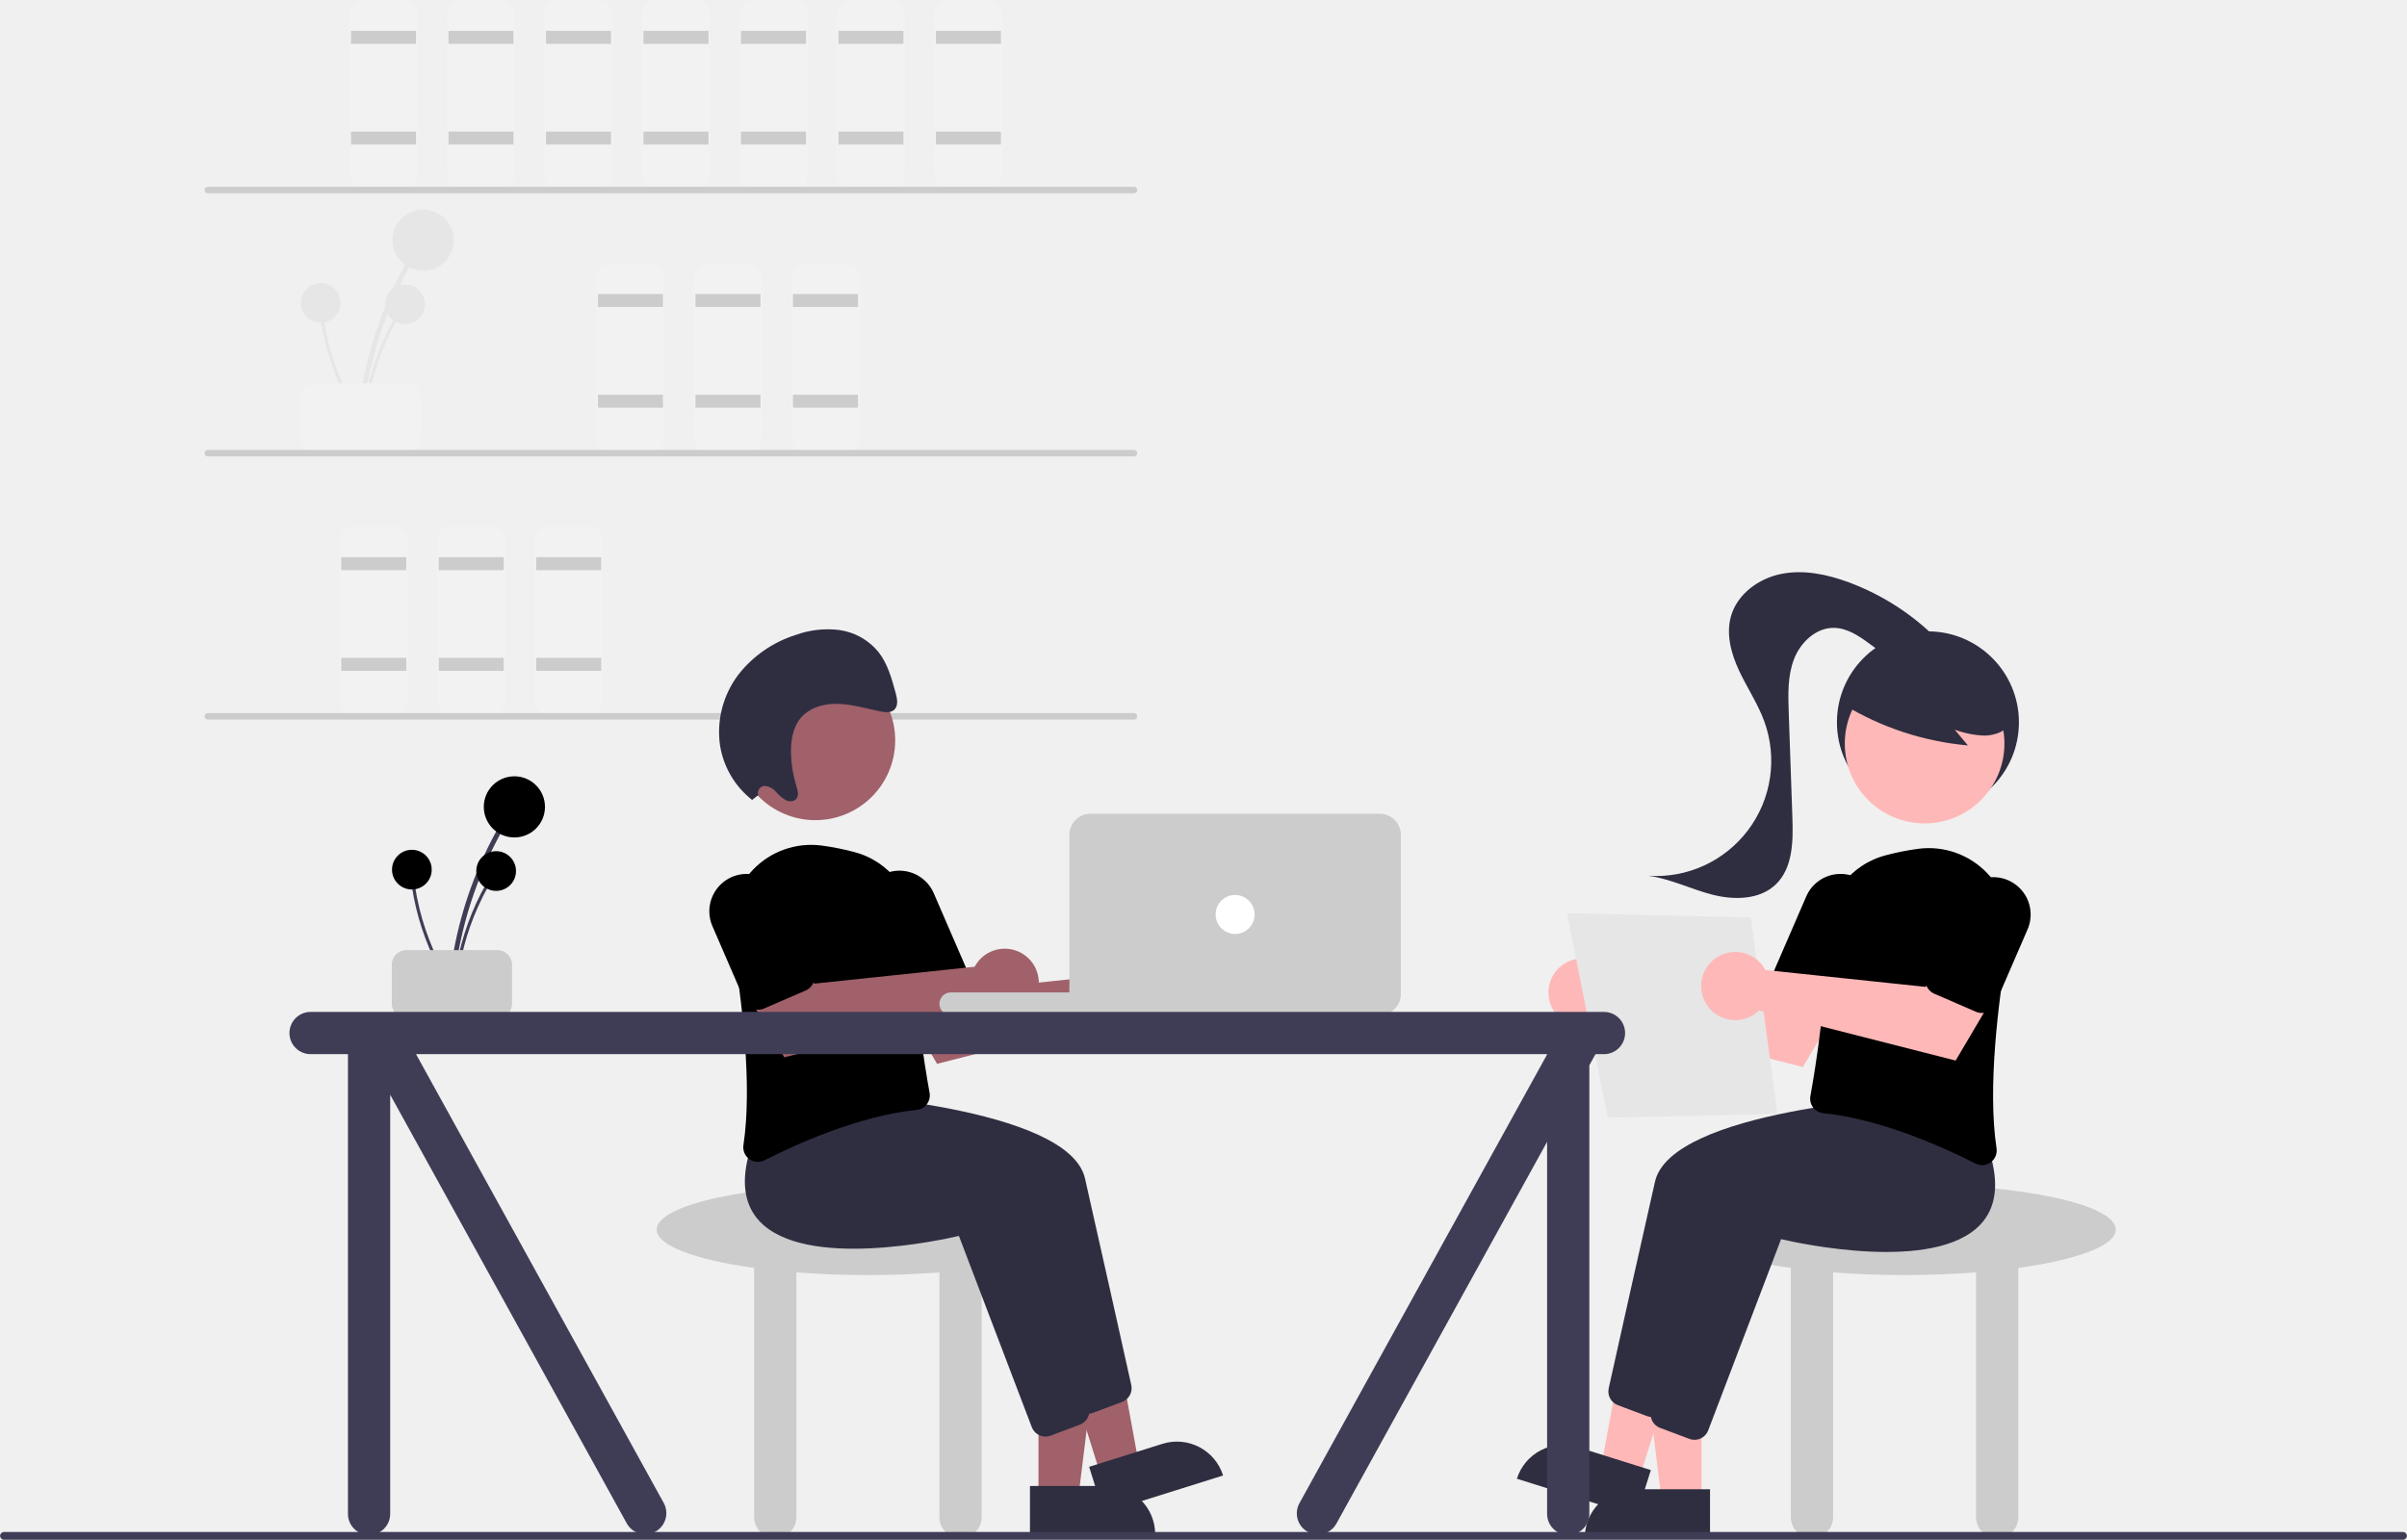
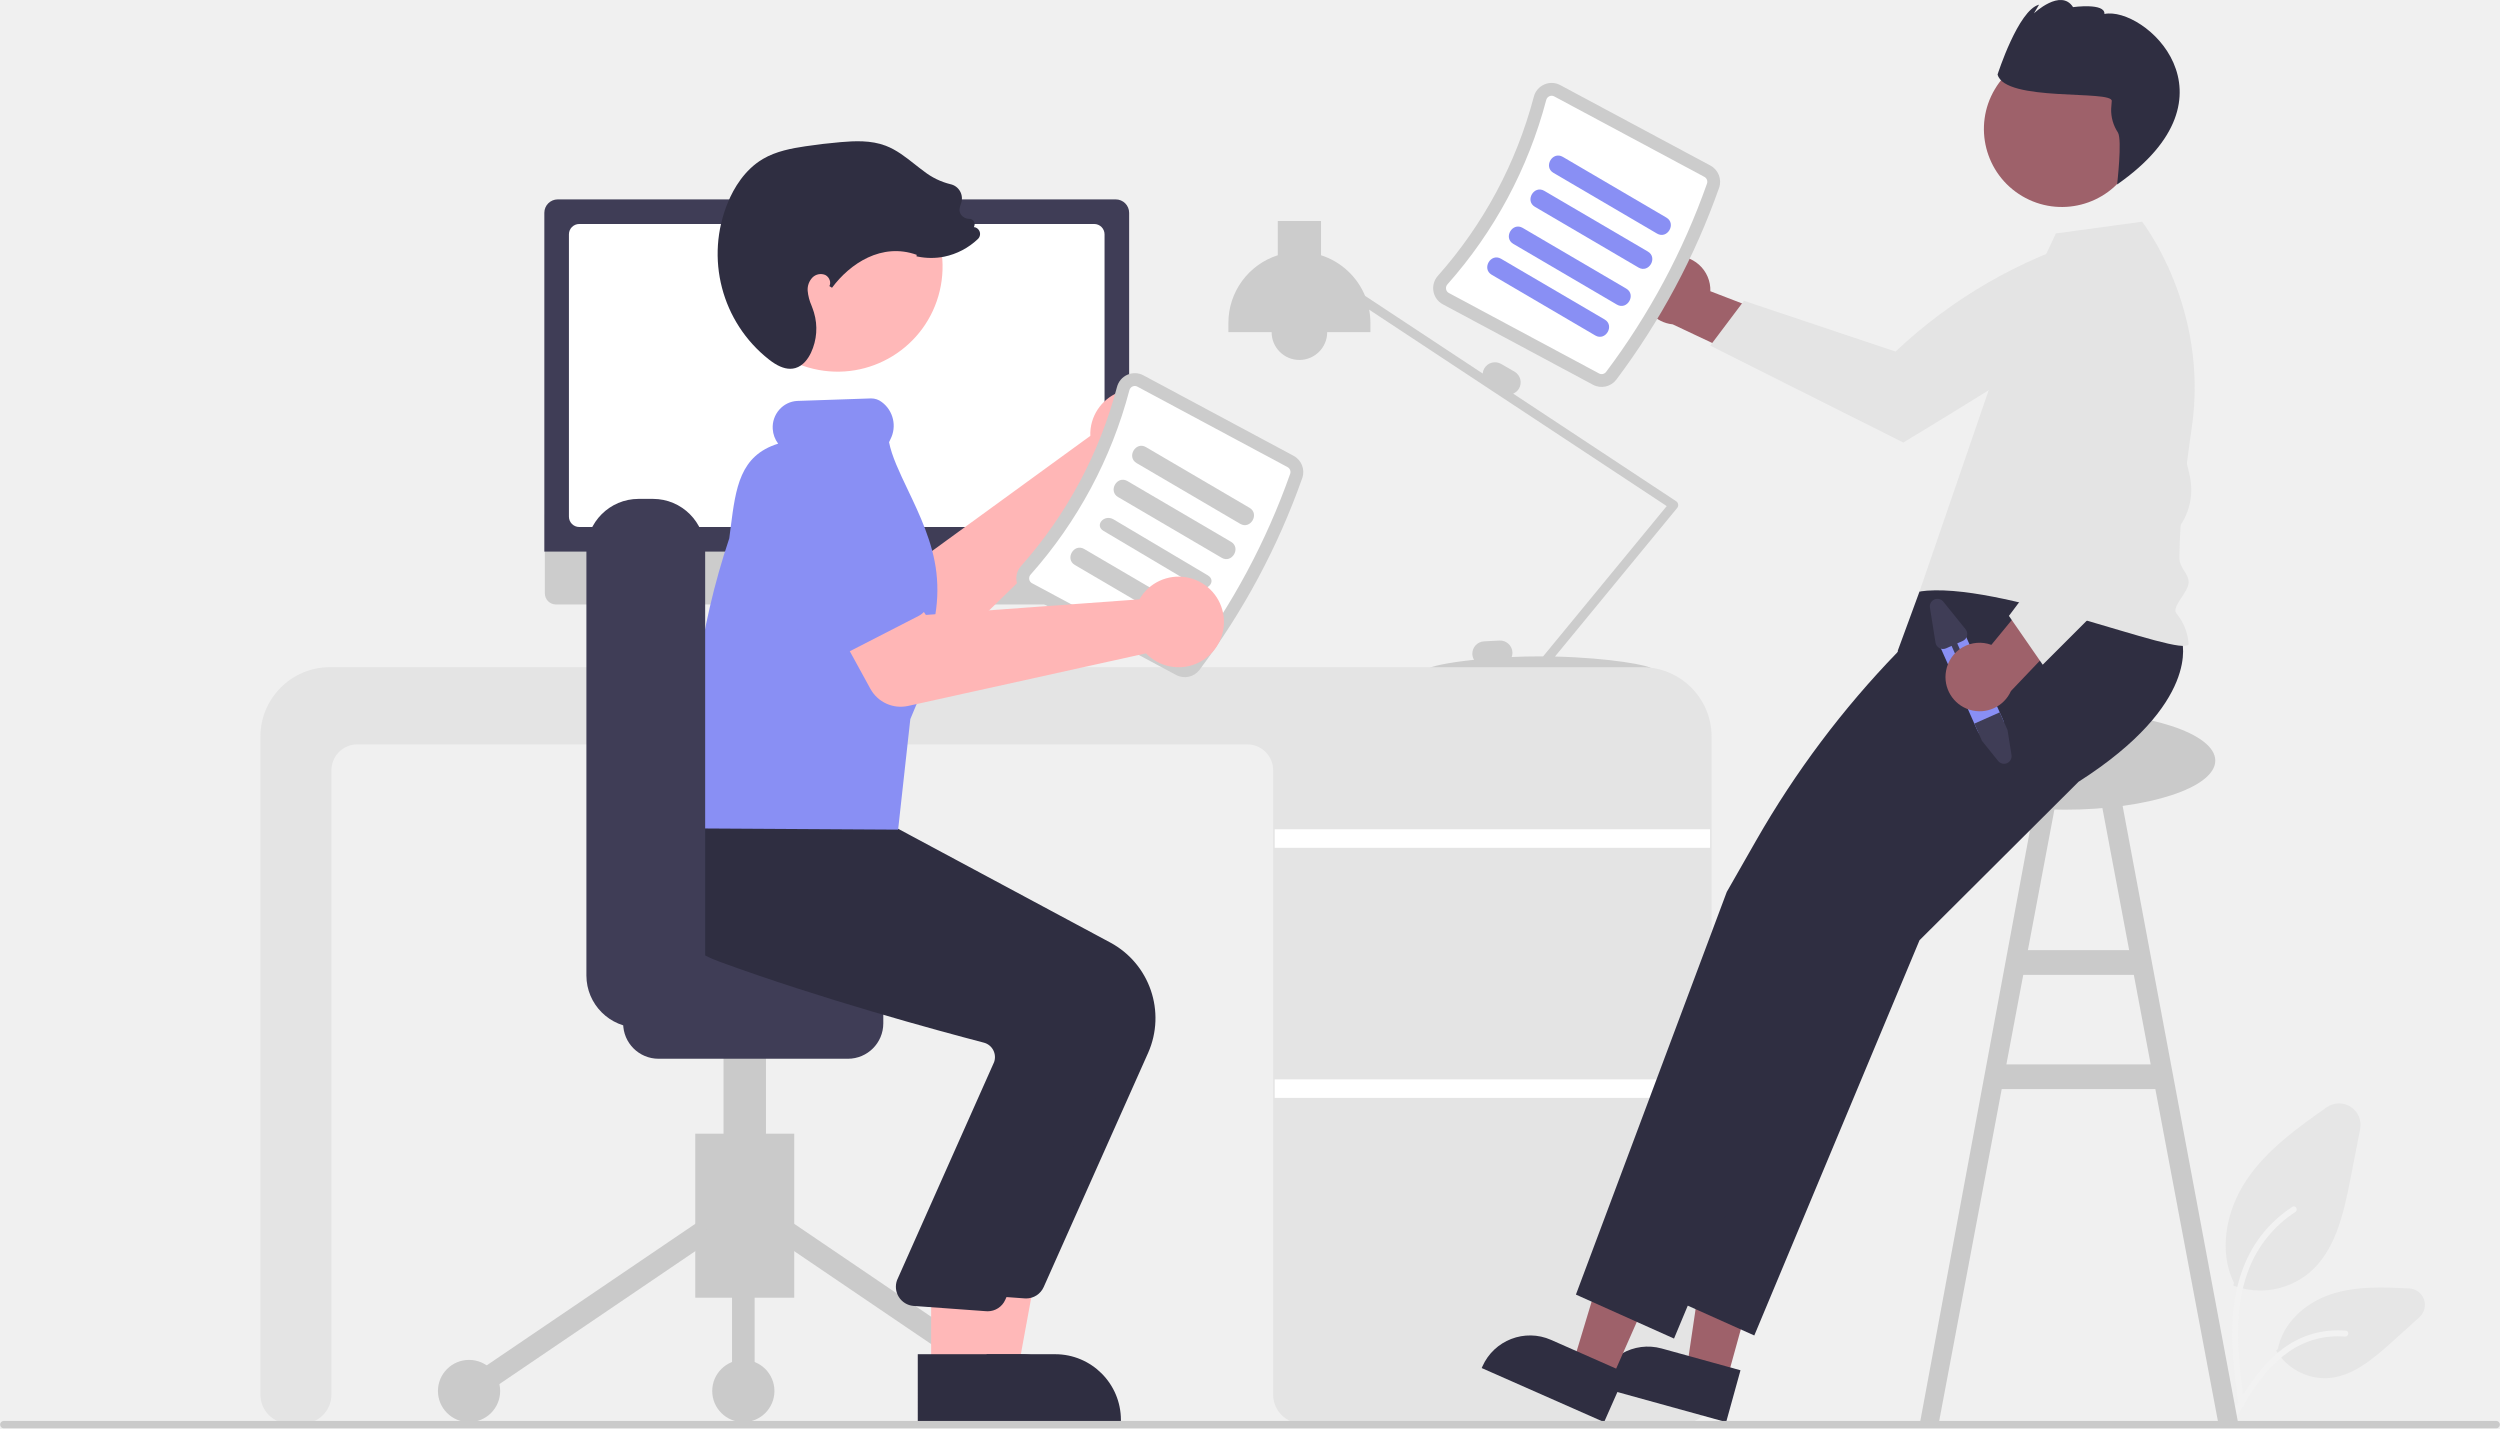
- <svg xmlns="http://www.w3.org/2000/svg" width="740.675" height="473.949" viewBox="0 0 740.675 473.949" role="img" artist="Katerina Limpitsouni" source="https://undraw.co/">
-   <path d="M341.173,342.449a122.042,122.042,0,0,1,10.101-38.517q2.28-5.092,5.018-9.961a.744.744,0,0,0-1.284-.75,123.728,123.728,0,0,0-13.768,37.982q-1.034,5.584-1.554,11.246c-.088.952,1.399.946,1.486,0Z" transform="translate(-229.6623 -213.0257)" fill="#e6e6e6" />
-   <circle cx="130.23" cy="73.914" r="9.414" fill="#e6e6e6" />
-   <path d="M342.136,342.699a79.174,79.174,0,0,1,6.553-24.988q1.479-3.304,3.255-6.462a.483.483,0,0,0-.833-.487,80.268,80.268,0,0,0-8.932,24.641q-.671,3.622-1.008,7.296c-.057.618.908.614.964,0Z" transform="translate(-229.6623 -213.0257)" fill="#e6e6e6" />
-   <circle cx="124.618" cy="93.662" r="6.108" fill="#e6e6e6" />
-   <path d="M340.919,342.122a79.174,79.174,0,0,1-10.202-23.733q-.866-3.515-1.408-7.097a.483.483,0,0,0-.956.128,80.269,80.269,0,0,0,8.113,24.922q1.699,3.269,3.693,6.373c.335.522,1.093-.074.76-.593Z" transform="translate(-229.6623 -213.0257)" fill="#e6e6e6" />
-   <circle cx="98.683" cy="93.233" r="6.108" fill="#e6e6e6" />
-   <path d="M322.169,347.526v-12a4.505,4.505,0,0,1,4.5-4.5h28a4.505,4.505,0,0,1,4.5,4.5v12a4.505,4.505,0,0,1-4.5,4.5h-28A4.505,4.505,0,0,1,322.169,347.526Z" transform="translate(-229.6623 -213.0257)" fill="#f2f2f2" style="isolation:isolate" />
-   <path d="M353.669,271.026h-12a4.505,4.505,0,0,1-4.5-4.5v-49a4.505,4.505,0,0,1,4.5-4.5h12a4.505,4.505,0,0,1,4.5,4.5v49A4.505,4.505,0,0,1,353.669,271.026Z" transform="translate(-229.6623 -213.0257)" fill="#f2f2f2" style="isolation:isolate" />
-   <rect x="108.007" y="9.5" width="20" height="4" fill="#ccc" />
-   <rect x="108.007" y="40.5" width="20" height="4" fill="#ccc" />
-   <path d="M383.669,271.026h-12a4.505,4.505,0,0,1-4.5-4.5v-49a4.505,4.505,0,0,1,4.5-4.5h12a4.505,4.505,0,0,1,4.5,4.5v49A4.505,4.505,0,0,1,383.669,271.026Z" transform="translate(-229.6623 -213.0257)" fill="#f2f2f2" style="isolation:isolate" />
-   <rect x="138.007" y="9.5" width="20" height="4" fill="#ccc" />
-   <rect x="138.007" y="40.5" width="20" height="4" fill="#ccc" />
-   <path d="M413.669,271.026h-12a4.505,4.505,0,0,1-4.5-4.5v-49a4.505,4.505,0,0,1,4.5-4.5h12a4.505,4.505,0,0,1,4.5,4.5v49A4.505,4.505,0,0,1,413.669,271.026Z" transform="translate(-229.6623 -213.0257)" fill="#f2f2f2" style="isolation:isolate" />
-   <rect x="168.007" y="9.5" width="20" height="4" fill="#ccc" />
-   <rect x="168.007" y="40.5" width="20" height="4" fill="#ccc" />
-   <path d="M429.669,352.026h-12a4.505,4.505,0,0,1-4.5-4.5v-49a4.505,4.505,0,0,1,4.5-4.5h12a4.505,4.505,0,0,1,4.5,4.5v49A4.505,4.505,0,0,1,429.669,352.026Z" transform="translate(-229.6623 -213.0257)" fill="#f2f2f2" style="isolation:isolate" />
-   <rect x="184.007" y="90.5" width="20" height="4" fill="#ccc" />
-   <rect x="184.007" y="121.5" width="20" height="4" fill="#ccc" />
-   <path d="M459.669,352.026h-12a4.505,4.505,0,0,1-4.5-4.5v-49a4.505,4.505,0,0,1,4.5-4.5h12a4.505,4.505,0,0,1,4.5,4.5v49A4.505,4.505,0,0,1,459.669,352.026Z" transform="translate(-229.6623 -213.0257)" fill="#f2f2f2" style="isolation:isolate" />
-   <rect x="214.007" y="90.5" width="20" height="4" fill="#ccc" />
-   <rect x="214.007" y="121.5" width="20" height="4" fill="#ccc" />
-   <path d="M489.669,352.026h-12a4.505,4.505,0,0,1-4.5-4.5v-49a4.505,4.505,0,0,1,4.5-4.5h12a4.505,4.505,0,0,1,4.5,4.5v49A4.505,4.505,0,0,1,489.669,352.026Z" transform="translate(-229.6623 -213.0257)" fill="#f2f2f2" style="isolation:isolate" />
-   <rect x="244.007" y="90.5" width="20" height="4" fill="#ccc" />
-   <rect x="244.007" y="121.5" width="20" height="4" fill="#ccc" />
-   <path d="M350.669,433.026h-12a4.505,4.505,0,0,1-4.5-4.5v-49a4.505,4.505,0,0,1,4.5-4.5h12a4.505,4.505,0,0,1,4.5,4.5v49A4.505,4.505,0,0,1,350.669,433.026Z" transform="translate(-229.6623 -213.0257)" fill="#f2f2f2" style="isolation:isolate" />
-   <rect x="105.007" y="171.5" width="20" height="4" fill="#ccc" />
-   <rect x="105.007" y="202.5" width="20" height="4" fill="#ccc" />
-   <path d="M380.669,433.026h-12a4.505,4.505,0,0,1-4.5-4.5v-49a4.505,4.505,0,0,1,4.5-4.5h12a4.505,4.505,0,0,1,4.5,4.5v49A4.505,4.505,0,0,1,380.669,433.026Z" transform="translate(-229.6623 -213.0257)" fill="#f2f2f2" style="isolation:isolate" />
-   <rect x="135.007" y="171.5" width="20" height="4" fill="#ccc" />
-   <rect x="135.007" y="202.5" width="20" height="4" fill="#ccc" />
-   <path d="M410.669,433.026h-12a4.505,4.505,0,0,1-4.5-4.5v-49a4.505,4.505,0,0,1,4.5-4.5h12a4.505,4.505,0,0,1,4.5,4.5v49A4.505,4.505,0,0,1,410.669,433.026Z" transform="translate(-229.6623 -213.0257)" fill="#f2f2f2" style="isolation:isolate" />
-   <rect x="165.007" y="171.5" width="20" height="4" fill="#ccc" />
-   <rect x="165.007" y="202.5" width="20" height="4" fill="#ccc" />
-   <path d="M443.669,271.026h-12a4.505,4.505,0,0,1-4.5-4.5v-49a4.505,4.505,0,0,1,4.5-4.5h12a4.505,4.505,0,0,1,4.5,4.5v49A4.505,4.505,0,0,1,443.669,271.026Z" transform="translate(-229.6623 -213.0257)" fill="#f2f2f2" style="isolation:isolate" />
-   <rect x="198.007" y="9.5" width="20" height="4" fill="#ccc" />
-   <rect x="198.007" y="40.5" width="20" height="4" fill="#ccc" />
-   <path d="M473.669,271.026h-12a4.505,4.505,0,0,1-4.5-4.5v-49a4.505,4.505,0,0,1,4.5-4.5h12a4.505,4.505,0,0,1,4.5,4.5v49A4.505,4.505,0,0,1,473.669,271.026Z" transform="translate(-229.6623 -213.0257)" fill="#f2f2f2" style="isolation:isolate" />
-   <rect x="228.007" y="9.5" width="20" height="4" fill="#ccc" />
-   <rect x="228.007" y="40.5" width="20" height="4" fill="#ccc" />
-   <path d="M503.669,271.026h-12a4.505,4.505,0,0,1-4.5-4.5v-49a4.505,4.505,0,0,1,4.5-4.5h12a4.505,4.505,0,0,1,4.5,4.5v49A4.505,4.505,0,0,1,503.669,271.026Z" transform="translate(-229.6623 -213.0257)" fill="#f2f2f2" style="isolation:isolate" />
-   <rect x="258.007" y="9.5" width="20" height="4" fill="#ccc" />
-   <rect x="258.007" y="40.5" width="20" height="4" fill="#ccc" />
-   <path d="M533.669,271.026h-12a4.505,4.505,0,0,1-4.5-4.5v-49a4.505,4.505,0,0,1,4.5-4.5h12a4.505,4.505,0,0,1,4.5,4.5v49A4.505,4.505,0,0,1,533.669,271.026Z" transform="translate(-229.6623 -213.0257)" fill="#f2f2f2" style="isolation:isolate" />
-   <rect x="288.007" y="9.5" width="20" height="4" fill="#ccc" />
-   <rect x="288.007" y="40.5" width="20" height="4" fill="#ccc" />
-   <path d="M578.61,272.526h-285a1,1,0,0,1,0-2h285a1,1,0,0,1,0,2Z" transform="translate(-229.6623 -213.0257)" fill="#ccc" />
-   <path d="M578.61,353.526h-285a1,1,0,0,1,0-2h285a1,1,0,0,1,0,2Z" transform="translate(-229.6623 -213.0257)" fill="#ccc" />
-   <path d="M578.61,434.526h-285a1,1,0,0,1,0-2h285a1,1,0,0,1,0,2Z" transform="translate(-229.6623 -213.0257)" fill="#ccc" />
-   <path d="M561.732,591.508c0-7.732-29.102-14-65-14s-65,6.268-65,14c0,4.955,11.964,9.306,30,11.794V680.008a6.5,6.5,0,0,0,13,0V604.684c6.872.532,14.277.824,22,.824s15.128-.292,22-.824v75.324a6.5,6.5,0,0,0,13,0V603.302C549.768,600.814,561.732,596.463,561.732,591.508Z" transform="translate(-229.6623 -213.0257)" fill="#ccc" />
-   <polygon points="319.563 460.906 331.823 460.906 337.655 413.618 319.561 413.618 319.563 460.906" fill="#a0616a" />
-   <path d="M546.598,670.428h38.531a0,0,0,0,1,0,0v14.887a0,0,0,0,1,0,0H561.485a14.887,14.887,0,0,1-14.887-14.887v0A0,0,0,0,1,546.598,670.428Z" transform="translate(902.0962 1142.692) rotate(179.9974)" fill="#2f2e41" />
-   <polygon points="338.701 454.064 350.398 450.393 341.806 403.528 324.542 408.945 338.701 454.064" fill="#a0616a" />
-   <path d="M566.152,658.424h38.531a0,0,0,0,1,0,0v14.887a0,0,0,0,1,0,0H581.039a14.887,14.887,0,0,1-14.887-14.887v0A0,0,0,0,1,566.152,658.424Z" transform="translate(1113.688 912.876) rotate(162.5774)" fill="#2f2e41" />
-   <path d="M560.161,645.324l-22.427-58.871c-5.031,1.182-47.227,10.519-61.359-4.528-4.843-5.157-5.788-12.629-2.808-22.208l8.248-10.364.256.014c3.118.164,76.435,4.273,81.461,26.389,4.238,18.645,11.977,53.405,14.247,63.615a4.516,4.516,0,0,1-2.814,5.184l-9.019,3.382a4.462,4.462,0,0,1-1.572.286A4.513,4.513,0,0,1,560.161,645.324Z" transform="translate(-229.6623 -213.0257)" fill="#2f2e41" />
-   <path d="M547.161,652.324l-22.427-58.871c-5.032,1.182-47.227,10.518-61.359-4.528-4.843-5.157-5.788-12.629-2.808-22.208l8.248-10.364.256.014c3.118.164,76.435,4.273,81.461,26.389,4.238,18.645,11.977,53.405,14.247,63.615a4.516,4.516,0,0,1-2.814,5.184l-9.019,3.382a4.462,4.462,0,0,1-1.572.286A4.513,4.513,0,0,1,547.161,652.324Z" transform="translate(-229.6623 -213.0257)" fill="#2f2e41" />
-   <path d="M577.469,511.202a10.527,10.527,0,0,0-.885,1.402l-49.32,5.196-7.1-9.734-16.091,8.794,13.944,23.621,60.487-15.423a10.496,10.496,0,1,0-1.036-13.857Z" transform="translate(-229.6623 -213.0257)" fill="#a0616a" />
-   <path d="M460.25,569.825a4.507,4.507,0,0,1-1.819-4.349c2.782-18.343-.419-44.619-3.595-63.433a24.795,24.795,0,0,1,27.559-28.762,79.865,79.865,0,0,1,9.913,1.954h0a24.596,24.596,0,0,1,18.582,24.468c-.475,18.154,3.211,40.806,4.818,49.701a4.519,4.519,0,0,1-.834,3.511,4.392,4.392,0,0,1-3.095,1.75c-17.808,1.817-37.012,10.502-46.875,15.517a4.501,4.501,0,0,1-2.05.501A4.429,4.429,0,0,1,460.25,569.825Z" transform="translate(-229.6623 -213.0257)" fill="#000" />
-   <path d="M508.321,522.514a4.471,4.471,0,0,1-2.474-2.397l-9.931-22.942a11.5,11.5,0,1,1,21.107-9.136l9.932,22.942a4.506,4.506,0,0,1-2.342,5.917l-12.848,5.562a4.469,4.469,0,0,1-3.444.055Z" transform="translate(-229.6623 -213.0257)" fill="#000" />
-   <path d="M530.469,509.202a10.527,10.527,0,0,0-.885,1.402l-49.32,5.196-7.1-9.734-16.091,8.794,13.944,23.621,60.487-15.423a10.496,10.496,0,1,0-1.036-13.857Z" transform="translate(-229.6623 -213.0257)" fill="#a0616a" />
-   <path d="M461.321,523.514a4.471,4.471,0,0,1-2.474-2.397l-9.931-22.942a11.5,11.5,0,1,1,21.107-9.136l9.932,22.942a4.506,4.506,0,0,1-2.342,5.917l-12.848,5.562a4.469,4.469,0,0,1-3.444.055Z" transform="translate(-229.6623 -213.0257)" fill="#000" />
-   <circle cx="250.906" cy="227.891" r="24.561" fill="#a0616a" />
-   <path d="M463.008,457.773a2.135,2.135,0,0,1,1.856-2.819,4.93,4.93,0,0,1,3.476,1.715,13.834,13.834,0,0,0,3.071,2.637c1.188.599,2.8.514,3.477-.628.636-1.072.2-2.508-.185-3.753a36.907,36.907,0,0,1-1.63-9.77c-.111-3.7.411-7.562,2.46-10.448,2.644-3.725,7.371-5.139,11.845-5.036s8.875,1.484,13.307,2.357c1.53.301,3.328.455,4.352-.73,1.088-1.261.688-3.301.226-5.004-1.201-4.417-2.475-8.985-5.265-12.552a18.898,18.898,0,0,0-12.061-6.79,28.938,28.938,0,0,0-13.462,1.528,36.096,36.096,0,0,0-17.683,12.319,29.236,29.236,0,0,0-5.578,21.6,26.667,26.667,0,0,0,9.886,16.855Z" transform="translate(-229.6623 -213.0257)" fill="#2f2e41" />
-   <path d="M369.228,516.902a122.042,122.042,0,0,1,10.101-38.517q2.28-5.092,5.018-9.961a.744.744,0,0,0-1.284-.75,123.728,123.728,0,0,0-13.768,37.982q-1.034,5.584-1.554,11.246c-.088.952,1.399.946,1.486,0Z" transform="translate(-229.6623 -213.0257)" fill="#3f3d56" />
-   <circle cx="158.285" cy="248.368" r="9.414" fill="#000" />
-   <path d="M370.191,517.152a79.174,79.174,0,0,1,6.553-24.988q1.479-3.304,3.255-6.462a.483.483,0,0,0-.833-.487,80.268,80.268,0,0,0-8.932,24.641q-.671,3.622-1.008,7.296c-.057.618.908.614.964,0Z" transform="translate(-229.6623 -213.0257)" fill="#3f3d56" />
-   <circle cx="152.673" cy="268.115" r="6.108" fill="#000" />
-   <path d="M368.974,516.576a79.174,79.174,0,0,1-10.202-23.733q-.866-3.515-1.408-7.097a.483.483,0,0,0-.956.128,80.269,80.269,0,0,0,8.113,24.922q1.699,3.269,3.693,6.373c.335.522,1.093-.074.76-.593Z" transform="translate(-229.6623 -213.0257)" fill="#3f3d56" />
-   <circle cx="126.738" cy="267.687" r="6.108" fill="#000" />
-   <path d="M350.224,521.979v-12a4.505,4.505,0,0,1,4.5-4.5h28a4.505,4.505,0,0,1,4.5,4.5v12a4.505,4.505,0,0,1-4.5,4.5h-28A4.505,4.505,0,0,1,350.224,521.979Z" transform="translate(-229.6623 -213.0257)" fill="#ccc" />
-   <rect x="289.07" y="305.482" width="86" height="7" rx="3.5" fill="#ccc" />
-   <path d="M654.232,525.508h-89a6.507,6.507,0,0,1-6.5-6.5v-49a6.507,6.507,0,0,1,6.5-6.5h89a6.507,6.507,0,0,1,6.5,6.5v49A6.507,6.507,0,0,1,654.232,525.508Z" transform="translate(-229.6623 -213.0257)" fill="#ccc" />
-   <circle cx="380.07" cy="281.482" r="6" fill="#fff" />
-   <path d="M880.732,591.508c0-7.732-29.102-14-65-14s-65,6.268-65,14c0,4.955,11.964,9.306,30,11.794V680.008a6.5,6.5,0,0,0,13,0V604.684c6.872.532,14.277.824,22,.824s15.128-.292,22-.824v75.324a6.5,6.5,0,0,0,13,0V603.302C868.768,600.814,880.732,596.463,880.732,591.508Z" transform="translate(-229.6623 -213.0257)" fill="#ccc" />
-   <circle cx="593.257" cy="222.34" r="28" fill="#2f2e41" />
-   <polygon points="523.577 461.906 511.317 461.906 505.485 414.618 523.579 414.618 523.577 461.906" fill="#ffb8b8" />
-   <path d="M502.56,458.403h23.644a0,0,0,0,1,0,0v14.887a0,0,0,0,1,0,0H487.673a0,0,0,0,1,0,0v0A14.887,14.887,0,0,1,502.56,458.403Z" fill="#2f2e41" />
-   <polygon points="504.439 455.064 492.742 451.393 501.334 404.528 518.598 409.945 504.439 455.064" fill="#ffb8b8" />
-   <path d="M712.668,659.424h23.644a0,0,0,0,1,0,0v14.887a0,0,0,0,1,0,0H697.781a0,0,0,0,1,0,0v0A14.887,14.887,0,0,1,712.668,659.424Z" transform="translate(2.90601 -397.1277) rotate(17.42262)" fill="#2f2e41" />
-   <path d="M738.09,649.222a4.462,4.462,0,0,1-1.572-.286l-9.019-3.382a4.516,4.516,0,0,1-2.814-5.184c2.271-10.21,10.01-44.971,14.247-63.615,5.026-22.115,78.343-26.225,81.461-26.389l.256-.014L828.897,560.717c2.98,9.579,2.036,17.051-2.808,22.208-14.132,15.047-56.327,5.71-61.359,4.528l-22.427,58.871A4.513,4.513,0,0,1,738.09,649.222Z" transform="translate(-229.6623 -213.0257)" fill="#2f2e41" />
-   <path d="M751.09,656.222a4.462,4.462,0,0,1-1.572-.286l-9.019-3.382a4.516,4.516,0,0,1-2.814-5.184c2.271-10.21,10.01-44.971,14.247-63.615,5.026-22.115,78.343-26.225,81.461-26.389l.256-.014L841.897,567.717c2.98,9.579,2.036,17.051-2.808,22.208-14.132,15.046-56.327,5.71-61.359,4.528l-22.427,58.871A4.513,4.513,0,0,1,751.09,656.222Z" transform="translate(-229.6623 -213.0257)" fill="#2f2e41" />
-   <path d="M724.995,512.202a10.526,10.526,0,0,1,.885,1.402l49.32,5.196,7.1-9.734,16.091,8.794-13.944,23.621L723.959,526.059a10.496,10.496,0,1,1,1.036-13.857Z" transform="translate(-229.6623 -213.0257)" fill="#ffb8b8" />
-   <path d="M839.608,571.684a4.501,4.501,0,0,1-2.05-.501c-9.862-5.015-29.066-13.699-46.875-15.517a4.392,4.392,0,0,1-3.095-1.75,4.519,4.519,0,0,1-.834-3.511c1.607-8.896,5.293-31.547,4.818-49.701a24.596,24.596,0,0,1,18.582-24.468h0a79.864,79.864,0,0,1,9.913-1.954,24.795,24.795,0,0,1,27.559,28.762c-3.176,18.813-6.377,45.09-3.595,63.433a4.507,4.507,0,0,1-1.819,4.349A4.429,4.429,0,0,1,839.608,571.684Z" transform="translate(-229.6623 -213.0257)" fill="#000" />
-   <path d="M792.486,523.832a4.496,4.496,0,0,1-1.787-.373l-12.848-5.562a4.506,4.506,0,0,1-2.342-5.917l9.932-22.942a11.5,11.5,0,1,1,21.107,9.136l-9.931,22.942a4.511,4.511,0,0,1-4.131,2.716Z" transform="translate(-229.6623 -213.0257)" fill="#000" />
-   <circle cx="592.234" cy="228.891" r="24.561" fill="#ffb8b8" />
-   <path d="M796.893,429.85A88.591,88.591,0,0,0,835.219,442.478l-4.04-4.841a29.688,29.688,0,0,0,9.171,1.821c3.13-.049,6.41-1.254,8.186-3.832a9.342,9.342,0,0,0,.625-8.63,17.694,17.694,0,0,0-5.566-6.96,33.14,33.14,0,0,0-30.844-5.512,19.806,19.806,0,0,0-9.212,5.909c-2.328,2.872-6.811,5.432-5.619,8.932Z" transform="translate(-229.6623 -213.0257)" fill="#2f2e41" />
-   <path d="M826.026,410.029a75.485,75.485,0,0,0-27.463-17.759c-6.639-2.459-13.865-3.979-20.805-2.582s-13.504,6.198-15.44,13.008c-1.583,5.568.052,11.564,2.509,16.806s5.738,10.102,7.725,15.54a35.468,35.468,0,0,1-35.689,47.562c6.819.914,13.105,4.119,19.771,5.825s14.533,1.59,19.486-3.185c5.241-5.052,5.346-13.267,5.092-20.542l-1.13-32.445c-.192-5.515-.356-11.208,1.633-16.356s6.716-9.656,12.235-9.609c4.183.035,7.884,2.569,11.239,5.068s6.904,5.165,11.071,5.536,8.923-2.711,8.611-6.882" transform="translate(-229.6623 -213.0257)" fill="#2f2e41" />
-   <polygon points="482.197 281.087 538.75 282.422 546.943 342.878 494.716 344.05 482.197 281.087" fill="#e6e6e6" />
-   <path d="M771.995,510.202a10.526,10.526,0,0,1,.885,1.402l49.32,5.196,7.1-9.734,16.091,8.794-13.944,23.621L770.959,524.059a10.496,10.496,0,1,1,1.036-13.857Z" transform="translate(-229.6623 -213.0257)" fill="#ffb8b8" />
-   <path d="M839.486,524.832a4.496,4.496,0,0,1-1.787-.373l-12.848-5.562a4.506,4.506,0,0,1-2.342-5.917l9.932-22.942a11.5,11.5,0,1,1,21.107,9.136l-9.931,22.942a4.511,4.511,0,0,1-4.131,2.716Z" transform="translate(-229.6623 -213.0257)" fill="#000" />
-   <path d="M723.232,524.508h-398a6.5,6.5,0,1,0,0,13h11.5v141.5a6.5,6.5,0,0,0,13,0V549.998l72.871,132.078a6.5,6.5,0,0,0,11.258-6.5L357.686,537.508H705.732v.084l-76.129,137.984a6.5,6.5,0,1,0,11.258,6.5l64.871-117.578V679.008a6.5,6.5,0,0,0,13,0V540.935l1.891-3.427h2.609a6.5,6.5,0,0,0,0-13Z" transform="translate(-229.6623 -213.0257)" fill="#3f3d56" />
-   <path d="M969.147,686.974H230.853a1.191,1.191,0,0,1,0-2.381H969.147a1.191,1.191,0,0,1,0,2.381Z" transform="translate(-229.6623 -213.0257)" fill="#3f3d56" />
+ <svg xmlns="http://www.w3.org/2000/svg" width="809.675" height="462.577" viewBox="0 0 809.675 462.577" role="img" artist="Katerina Limpitsouni" source="https://undraw.co/">
+   <path d="M328.25,429.039v-130a7,7,0,1,1,14,0v130a7,7,0,0,1-14,0Z" transform="translate(-195.1623 -218.7113)" fill="#f0f0f0" />
+   <path d="M311.5,429.039v-130a7,7,0,1,1,14,0v130a7,7,0,0,1-14,0Z" transform="translate(-195.1623 -218.7113)" fill="#f0f0f0" />
+   <path d="M294.75,429.039v-130a7,7,0,1,1,14,0v130a7,7,0,0,1-14,0Z" transform="translate(-195.1623 -218.7113)" fill="#f0f0f0" />
+   <path d="M927.154,636.675a24.441,24.441,0,0,1-8.271-1.436l-.409-.147.188-.905c-4.752-9.601-3.091-22.753,4.253-33.567,6.677-9.831,16.829-16.979,25.786-23.284a6.967,6.967,0,0,1,10.848,7.029l-3.203,16.434c-2.312,11.855-5.062,23.076-13.217,30.073A24.904,24.904,0,0,1,927.154,636.675Z" transform="translate(-195.1623 -218.7113)" fill="#e6e6e6" />
+   <path d="M948.131,665.072a18.621,18.621,0,0,1-15.563-8.565l-.232-.361.554-.488c1.433-7.818,8.173-14.784,17.223-17.78,8.226-2.723,17.306-2.277,25.312-1.886h0a5.349,5.349,0,0,1,3.323,9.314l-9.008,8.131c-6.546,5.907-13.074,11.241-20.949,11.623Q948.459,665.073,948.131,665.072Z" transform="translate(-195.1623 -218.7113)" fill="#e6e6e6" />
+   <path d="M920.176,673.764c-1.33-9.905-2.698-19.938-1.765-29.949.829-8.891,3.482-17.576,8.884-24.696a40.516,40.516,0,0,1,10.31-9.551c1.031-.665,1.98,1.005.953,1.667a38.871,38.871,0,0,0-15.112,18.64c-3.29,8.555-3.818,17.88-3.251,26.968.343,5.496,1.07,10.955,1.802,16.408a1.004,1.004,0,0,1-.66,1.188.948.948,0,0,1-1.162-.674Z" transform="translate(-195.1623 -218.7113)" fill="#f2f2f2" />
+   <path d="M916.416,679.458c6.403-11.581,13.829-24.453,27.099-28.567a29.613,29.613,0,0,1,11.398-1.203c1.21.107.908,2.014-.3,1.907a27.633,27.633,0,0,0-18.19,4.92c-5.129,3.569-9.122,8.53-12.502,13.792-2.07,3.223-3.925,6.582-5.78,9.938-.593,1.072-2.325.298-1.726-.787Z" transform="translate(-195.1623 -218.7113)" fill="#f2f2f2" />
+   <path d="M913.535,679.289,920,679.437,881.02,471.199l-6.465,1.218,10.179,54.02H851.94l10.179-54.02-6.464-1.218L817,679.437l6.139-.148,20.322-107.852h49.751ZM844.969,563.437l5.464-29h35.808l5.464,29Z" transform="translate(-195.1623 -218.7113)" fill="#cacaca" />
+   <path d="M631.25,432.356V363.97c0-2.03,3.14-3.682,7-3.682s7,1.652,7,3.682v68.385c0,2.03-3.14,3.682-7,3.682S631.25,434.386,631.25,432.356Z" transform="translate(-195.1623 -218.7113)" fill="#f0f0f0" />
+   <path d="M614.5,432.356V363.97c0-2.03,3.14-3.682,7-3.682s7,1.652,7,3.682v68.385c0,2.03-3.14,3.682-7,3.682S614.5,434.386,614.5,432.356Z" transform="translate(-195.1623 -218.7113)" fill="#f0f0f0" />
+   <path d="M597.75,432.356V363.97c0-2.03,3.14-3.682,7-3.682s7,1.652,7,3.682v68.385c0,2.03-3.14,3.682-7,3.682S597.75,434.386,597.75,432.356Z" transform="translate(-195.1623 -218.7113)" fill="#f0f0f0" />
+   <path d="M738.664,382.065a1.499,1.499,0,0,0-.656-1.028L685.235,346.198a3.954,3.954,0,0,0,1.894-1.659h0a4.012,4.012,0,0,0-1.464-5.464l-4.33-2.5a4.011,4.011,0,0,0-5.464,1.464,3.939,3.939,0,0,0-.507,1.643l-38.094-25.148A23.059,23.059,0,0,0,623,301.377V290.289H609v11.088a23.007,23.007,0,0,0-16,21.912v3h14a9,9,0,0,0,18,0h14v-3a23.123,23.123,0,0,0-.405-4.286l96.369,63.62L694.933,431.293c-.311-.001-.62-.004-.933-.004-3.194,0-6.289.075-9.237.206a3.957,3.957,0,0,0,.229-1.544,4.012,4.012,0,0,0-4.203-3.786l-4.993.26a4.012,4.012,0,0,0-3.787,4.203,3.932,3.932,0,0,0,.542,1.772C663.722,433.337,658,434.631,658,435.289c0,1.078,15.363.052,34.592.002a1.495,1.495,0,0,0,2.566.45l.371-.45c19.172.053,34.471,1.073,34.471-.003,0-1.015-13.602-3.538-31.226-3.943l39.566-48.104A1.501,1.501,0,0,0,738.664,382.065Z" transform="translate(-195.1623 -218.7113)" fill="#ccc" />
+   <path d="M740.107,679.789H616.892a9.403,9.403,0,0,1-9.392-9.393V468.181a8.401,8.401,0,0,0-8.392-8.392H310.892a8.401,8.401,0,0,0-8.392,8.392V670.396A9.403,9.403,0,0,1,293.108,679.789h-4.216a9.403,9.403,0,0,1-9.392-9.393V457.289a22.525,22.525,0,0,1,22.5-22.5h425a22.526,22.526,0,0,1,22.5,22.5V670.396A9.404,9.404,0,0,1,740.107,679.789Z" transform="translate(-195.1623 -218.7113)" fill="#e4e4e4" />
+   <rect x="412.838" y="268.577" width="141" height="6" fill="#fff" />
+   <rect x="412.838" y="349.577" width="141" height="6" fill="#fff" />
+   <path d="M491.284,433.801l-4.052-1.706-2.78-20.315H447.431l-3.013,20.232-3.626,1.813a.861.861,0,0,0,.385,1.631h49.772A.861.861,0,0,0,491.284,433.801Z" transform="translate(-195.1623 -218.7113)" fill="#e6e6e6" />
+   <path d="M557.071,414.483H375.217a3.603,3.603,0,0,1-3.595-3.603V385.236H560.666V410.88A3.603,3.603,0,0,1,557.071,414.483Z" transform="translate(-195.1623 -218.7113)" fill="#ccc" />
+   <path d="M560.856,397.356H371.457V287.632A4.348,4.348,0,0,1,375.8,283.289H556.513a4.348,4.348,0,0,1,4.343,4.343Z" transform="translate(-195.1623 -218.7113)" fill="#3f3d56" />
+   <path d="M549.544,389.392H382.769a3.352,3.352,0,0,1-3.348-3.348V294.601a3.352,3.352,0,0,1,3.348-3.348H549.544a3.352,3.352,0,0,1,3.348,3.348V386.044A3.352,3.352,0,0,1,549.544,389.392Z" transform="translate(-195.1623 -218.7113)" fill="#fff" />
+   <path d="M736.502,301.75a11.025,11.025,0,0,1,12.592,11.281l36.565,14.074-16.566,11.836-32.183-15.18a11.085,11.085,0,0,1-.407-22.012Z" transform="translate(-195.1623 -218.7113)" fill="#9e616a" />
+   <path d="M875.339,294.841l6.186,11.247a32.296,32.296,0,0,1-10.963,18.211c-9.471,7.988-58.992,37.737-58.992,37.737l-62.517-31.385,10.937-14.533,49.082,16.449,0,0a160.767,160.767,0,0,1,64.164-37.094Z" transform="translate(-195.1623 -218.7113)" fill="#e4e4e4" />
+   <ellipse cx="668.675" cy="246.336" rx="48.791" ry="15.898" fill="#cacaca" />
+   <polygon points="559.217 447.105 546.261 443.524 553.909 391.846 573.031 397.133 559.217 447.105" fill="#9e616a" />
+   <path d="M754.212,679.289l-41.775-11.548.146-.528a16.871,16.871,0,0,1,20.755-11.766l.001 0,25.515,7.053Z" transform="translate(-195.1623 -218.7113)" fill="#2f2e41" />
+   <polygon points="521.653 447.273 509.356 441.843 524.448 391.831 542.596 399.844 521.653 447.273" fill="#9e616a" />
+   <path d="M714.688,679.289,675.039,661.781l.221-.501a16.871,16.871,0,0,1,22.247-8.619l.001 0,24.216,10.693Z" transform="translate(-195.1623 -218.7113)" fill="#2f2e41" />
+   <path d="M901.809,426.178s6.517,20.193-33.471,45.73l-51.501,51.319-53.512,128.006-31.77-14.243,6.231-16.632,4.181-11.16,2.139-5.71,2.293-6.121L780.41,506.581l28.57-50.023.829-27.143,7.027-19.134,50.983-18.091Z" transform="translate(-195.1623 -218.7113)" fill="#2f2e41" />
+   <path d="M875.809,427.178s6.517,20.193-33.471,45.73l-51.501,51.319-53.512,128.006-31.77-14.243,6.231-16.632,4.181-11.16,2.139-5.71,2.293-6.121L754.41,507.581l9.566-16.749a305.081,305.081,0,0,1,45.646-60.815L819,420.322l1-15,21.82-12.133Z" transform="translate(-195.1623 -218.7113)" fill="#2f2e41" />
+   <path d="M845,328.322l16-34,27.922-3.809S910.724,318.291,905,357.322c-2.147,14.637-3.896,29.209-4,42-.028,3.403,2.95,4.923,3,8,.049,3.023-5.643,7.946-4,10a17.53,17.53,0,0,1,4,10c-1.981,4.716-61.956-20.834-87.164-17.042Z" transform="translate(-195.1623 -218.7113)" fill="#e4e4e4" />
+   <circle cx="862.949" cy="260.492" r="25.255" transform="translate(2.9207 650.46) rotate(-59.27092)" fill="#9e616a" />
+   <path d="M879.095,251.424c-.048.665-.115,1.545-.192,2.54a13.191,13.191,0,0,0,2.199,7.68c1.413,2.389-.273,16.821-.273,16.821,41.368-28.836,8.681-57.807-4.105-55.232.267-3.667-10.161-2.214-10.161-2.214-3.973-6.188-12.682,2.026-12.682,2.026l1.68-2.827c-6.761,1.72-13.444,22.615-13.444,22.615C844.411,251.848,879.362,247.757,879.095,251.424Z" transform="translate(-195.1623 -218.7113)" fill="#2f2e41" />
+   <path d="M718.615,341.697a231.85,231.85,0,0,0,33.323-62.191,5.955,5.955,0,0,0-2.812-7.169L700.481,246.272a5.878,5.878,0,0,0-5.157-.209,5.978,5.978,0,0,0-3.407,3.992,141.635,141.635,0,0,1-31.067,57.982,5.977,5.977,0,0,0-1.437,5.047,5.878,5.878,0,0,0,3.03,4.177l48.645,26.065A5.955,5.955,0,0,0,718.615,341.697Z" transform="translate(-195.1623 -218.7113)" fill="#ccc" />
+   <path d="M715.296,339.203a1.797,1.797,0,0,1-2.245.464L664.405,313.601a1.725,1.725,0,0,1-.903-1.242,1.825,1.825,0,0,1,.45-1.561,145.803,145.803,0,0,0,31.983-59.69,1.825,1.825,0,0,1,1.049-1.239,1.726,1.726,0,0,1,1.537.064L747.165,275.998a1.797,1.797,0,0,1,.858,2.128A227.698,227.698,0,0,1,715.296,339.203Z" transform="translate(-195.1623 -218.7113)" fill="#fff" />
+   <path d="M698.277,274.697l33.552,19.666c3.338,1.957,6.361-3.227,3.028-5.181L701.305,269.516c-3.338-1.957-6.361,3.227-3.028,5.181Z" transform="translate(-195.1623 -218.7113)" fill="#898ff4" />
+   <path d="M692.277,285.697l33.552,19.666c3.338,1.957,6.361-3.227,3.028-5.181L695.305,280.516c-3.338-1.957-6.361,3.227-3.028,5.181Z" transform="translate(-195.1623 -218.7113)" fill="#898ff4" />
+   <path d="M685.277,297.697l33.552,19.666c3.338,1.957,6.361-3.227,3.028-5.181L688.305,292.516c-3.338-1.957-6.361,3.227-3.028,5.181Z" transform="translate(-195.1623 -218.7113)" fill="#898ff4" />
+   <path d="M678.277,307.697l33.552,19.666c3.338,1.957,6.361-3.227,3.028-5.181L681.305,302.516c-3.338-1.957-6.361,3.227-3.028,5.181Z" transform="translate(-195.1623 -218.7113)" fill="#898ff4" />
+   <path d="M831.232,423.375,843.828,451.701a4.469,4.469,0,0,1-.319,4.243,4.479,4.479,0,0,1-4.54,2.019,4.128,4.128,0,0,1-.868-.232,4.512,4.512,0,0,1-2.496-2.374l-12.596-28.325a4.5,4.5,0,1,1,8.224-3.657Z" transform="translate(-195.1623 -218.7113)" fill="#898ff4" />
+   <path d="M842.812,449.416l2.524,5.717,1.29,8.105a2.451,2.451,0,0,1-4.329,1.925l-5.222-6.497-2.487-5.592Z" transform="translate(-195.1623 -218.7113)" fill="#3f3d56" />
+   <path d="M820.209,415.495l1.805,11.34a2.452,2.452,0,0,0,3.419,1.855l1.79-.796,3.454,7.767a1,1,0,0,0,1.827-.813l-3.454-7.767,1.79-.796a2.455,2.455,0,0,0,1.248-3.232,2.468,2.468,0,0,0-.337-.549l-7.212-8.936a2.453,2.453,0,0,0-4.33,1.926Z" transform="translate(-195.1623 -218.7113)" fill="#3f3d56" />
+   <path d="M825.434,435.963a11.025,11.025,0,0,1,14.671-8.402l24.866-30.278,6.021,19.449-24.537,25.771a11.085,11.085,0,0,1-21.022-6.54Z" transform="translate(-195.1623 -218.7113)" fill="#9e616a" />
+   <path d="M856.739,433.995,845.787,418.176l31.099-41.465-16.021-34.33,1.167-40.835,13.239-2.446.164.082a32.537,32.537,0,0,1,14.099,16.423c3.303,8.256,10.675,39.25,14.776,56.99a20.679,20.679,0,0,1-5.561,19.389Z" transform="translate(-195.1623 -218.7113)" fill="#e4e4e4" />
+   <path d="M548.376,357.557a14.719,14.719,0,0,0-.091,2.316l-56.073,40.794L476.808,393.849l-13.327,21.903,26.098,14.719a11.186,11.186,0,0,0,13.311-1.741l56.435-55.123a14.677,14.677,0,1,0-10.949-16.05Z" transform="translate(-195.1623 -218.7113)" fill="#ffb6b6" />
+   <path d="M490.399,402.158l-16.352,27.248a6.292,6.292,0,0,1-9.388,1.625l-24.483-20.107A17.474,17.474,0,0,1,458.247,381.01l29.17,12.099a6.292,6.292,0,0,1,2.983,9.049Z" transform="translate(-195.1623 -218.7113)" fill="#898ff4" />
+   <rect x="420.336" y="585.879" width="32.052" height="53.115" transform="translate(677.5629 1006.162) rotate(-180)" fill="#cacaca" />
+   <rect x="483.525" y="596.633" width="7.327" height="92.965" transform="translate(-513.6929 466.4336) rotate(-55.84051)" fill="#cacaca" />
+   <rect x="339.054" y="639.452" width="92.965" height="7.327" transform="translate(-489.758 108.721) rotate(-34.15969)" fill="#cacaca" />
+   <circle cx="330.489" cy="450.504" r="10.074" fill="#cacaca" />
+   <circle cx="240.742" cy="450.504" r="10.074" fill="#cacaca" />
+   <circle cx="151.911" cy="450.504" r="10.074" fill="#cacaca" />
+   <rect x="237.079" y="398.304" width="7.326" height="52.2" fill="#cacaca" />
+   <rect x="429.494" y="539.174" width="13.737" height="70.515" transform="translate(677.5629 930.1516) rotate(-180)" fill="#cacaca" />
+   <path d="M396.984,550.163V533.679a11.46,11.46,0,0,1,11.447-11.447h61.358A11.46,11.46,0,0,1,481.236,533.679v16.484a11.46,11.46,0,0,1-11.447,11.447H408.431A11.46,11.46,0,0,1,396.984,550.163Z" transform="translate(-195.1623 -218.7113)" fill="#3f3d56" />
+   <polygon points="312.641 444.129 329.609 444.128 337.683 400.117 312.639 400.118 312.641 444.129" fill="#ffb8b8" />
+   <path d="M503.476,679.289l54.715-.002v-.692a21.296,21.296,0,0,0-21.296-21.296h-.002l-33.418.001Z" transform="translate(-195.1623 -218.7113)" fill="#2f2e41" />
+   <path d="M533.183,635.548l33.829-75.86a27.801,27.801,0,0,0-12.206-35.688l-73.377-39.347-33.484-2.848-30.886-2.807-.223.377c-.285.481-6.926,11.952-2.437,24.529,3.405,9.54,12.262,16.992,26.324,22.149,32.824,12.035,70.741,22.322,85.52,26.185a4.777,4.777,0,0,1,3.061,2.436,4.842,4.842,0,0,1,.272,3.874l-31.429,70.61a6.228,6.228,0,0,0,5.273,8.345l23.484,1.71q.299.028.595.028A6.224,6.224,0,0,0,533.183,635.548Z" transform="translate(-195.1623 -218.7113)" fill="#2f2e41" />
+   <polygon points="301.568 444.129 318.536 444.128 326.61 400.117 301.566 400.118 301.568 444.129" fill="#ffb8b8" />
+   <path d="M492.403,679.289l54.715-.002v-.692a21.296,21.296,0,0,0-21.296-21.296h-.002l-33.418.001Z" transform="translate(-195.1623 -218.7113)" fill="#2f2e41" />
+   <path d="M520.726,639.701l33.829-75.86a27.801,27.801,0,0,0-12.206-35.688l-73.377-39.347-33.483-2.848-24.192-2.098.003-.332c-.285.481-6.926,11.952-2.437,24.529,3.405,9.54,5.341,16.992,19.404,22.149,32.824,12.035,70.741,22.322,85.52,26.185a4.777,4.777,0,0,1,3.061,2.436,4.842,4.842,0,0,1,.272,3.874l-31.429,70.61a6.228,6.228,0,0,0,5.273,8.345l23.484,1.71q.299.028.595.028A6.224,6.224,0,0,0,520.726,639.701Z" transform="translate(-195.1623 -218.7113)" fill="#2f2e41" />
+   <circle cx="466.433" cy="305.085" r="33.995" transform="translate(-133.4516 469.5658) rotate(-76.6227)" fill="#ffb8b8" />
+   <path d="M583.615,435.697a231.85,231.85,0,0,0,33.323-62.191,5.955,5.955,0,0,0-2.812-7.169L565.481,340.272a5.878,5.878,0,0,0-5.157-.209,5.978,5.978,0,0,0-3.407,3.992,141.635,141.635,0,0,1-31.067,57.982,5.977,5.977,0,0,0-1.437,5.047,5.878,5.878,0,0,0,3.03,4.177l48.645,26.065A5.955,5.955,0,0,0,583.615,435.697Z" transform="translate(-195.1623 -218.7113)" fill="#ccc" />
+   <path d="M580.296,433.203a1.797,1.797,0,0,1-2.245.464L529.405,407.601a1.725,1.725,0,0,1-.903-1.242,1.825,1.825,0,0,1,.45-1.561,145.803,145.803,0,0,0,31.983-59.69,1.825,1.825,0,0,1,1.049-1.239,1.726,1.726,0,0,1,1.537.064L612.165,369.998a1.797,1.797,0,0,1,.858,2.128A227.698,227.698,0,0,1,580.296,433.203Z" transform="translate(-195.1623 -218.7113)" fill="#fff" />
+   <path d="M563.277,368.697l33.552,19.666c3.338,1.957,6.361-3.227,3.028-5.181L566.305,363.516c-3.338-1.957-6.361,3.227-3.028,5.181Z" transform="translate(-195.1623 -218.7113)" fill="#ccc" />
+   <path d="M557.277,379.697l33.552,19.666c3.338,1.957,6.361-3.227,3.028-5.181L560.305,374.516c-3.338-1.957-6.361,3.227-3.028,5.181Z" transform="translate(-195.1623 -218.7113)" fill="#ccc" />
+   <path d="M552.563,390.654l30.514,18.115c3.036,1.802,6.283-1.924,3.252-3.723l-30.514-18.115c-3.036-1.802-6.283,1.924-3.252,3.723Z" transform="translate(-195.1623 -218.7113)" fill="#ccc" />
+   <path d="M543.277,401.697l33.552,19.666c3.338,1.957,6.361-3.227,3.028-5.181L546.305,396.516c-3.338-1.957-6.361,3.227-3.028,5.181Z" transform="translate(-195.1623 -218.7113)" fill="#ccc" />
+   <path d="M486.034,487.406l-67.274-.402-.018-.479c-1.283-33.754,2.843-64.33,12.612-93.475.138-1.091.287-2.257.434-3.401,1.669-13.039,2.994-23.392,15.393-27.247a8.815,8.815,0,0,1-1.752-4.734,8.613,8.613,0,0,1,2.145-6.3,8.283,8.283,0,0,1,5.753-2.807l23.945-.815a5.604,5.604,0,0,1,3.477,1.179,9.559,9.559,0,0,1,2.784,12.077c-.282.562-.39.817-.431.929.851,4.46,3.377,9.758,6.05,15.364,3.827,8.027,8.165,17.125,9.28,26.858a49.127,49.127,0,0,1-.741,15.749,31.037,31.037,0,0,0-.342,8.453c.219,4.182.425,8.13-1.938,11.948-.603,1.035-1.292,2.139-2.101,3.361l-3.325,7.948Z" transform="translate(-195.1623 -218.7113)" fill="#898ff4" />
+   <path d="M385.079,534.642V397.18a16.914,16.914,0,0,1,16.895-16.895h4.673a16.914,16.914,0,0,1,16.895,16.895V534.642a16.914,16.914,0,0,1-16.895,16.895h-4.673A16.914,16.914,0,0,1,385.079,534.642Z" transform="translate(-195.1623 -218.7113)" fill="#3f3d56" />
+   <path d="M565.483,410.9a14.718,14.718,0,0,0-1.299,1.919l-69.158,5.05-9.485-13.922-22.881,11.569,14.396,26.277a11.186,11.186,0,0,0,12.224,5.548l77.03-17.029A14.677,14.677,0,1,0,565.483,410.9Z" transform="translate(-195.1623 -218.7113)" fill="#ffb6b6" />
+   <path d="M492.698,418.178,464.427,432.689a6.292,6.292,0,0,1-8.831-3.575l-10.181-30.001A17.465,17.465,0,0,1,453.023,375.677c-12.532,6.433,13.569-11.839,23.53,7.568l18.388,25.673a6.292,6.292,0,0,1-2.243,9.26Z" transform="translate(-195.1623 -218.7113)" fill="#898ff4" />
+   <path d="M451.076,338.15c-2.046,0-4.304-.986-6.849-2.984a43.513,43.513,0,0,1-13.265-51.025c1.851-4.421,5.312-10.43,11.292-13.951,4.299-2.53,9.349-3.444,13.745-4.103,3.806-.57,7.659-1.024,11.453-1.348,4.533-.388,9.77-.649,14.546,1.165,3.499,1.33,6.478,3.679,9.358,5.95,1.004.791,2.042,1.61,3.082,2.368a22.697,22.697,0,0,0,8.528,4.142,4.671,4.671,0,0,1,3.126,2.29,4.754,4.754,0,0,1,.334,3.929c-.449,1.26-.855,2.396-.034,3.626a3.24,3.24,0,0,0,2.706,1.379,1.677,1.677,0,0,1,1.418.74,1.709,1.709,0,0,1,.186,1.59l-.132.339a2.181,2.181,0,0,1,1.701,1.106,2.235,2.235,0,0,1-.411,2.768,22.404,22.404,0,0,1-10.918,5.714,21.821,21.821,0,0,1-8.499-.02l-.451-.088.055-.5c-11.344-4.046-21.584,2.82-27.422,10.67l-.843-.532a2.419,2.419,0,0,0,.107-1.896,2.941,2.941,0,0,0-1.455-1.721,3.808,3.808,0,0,0-4.144.827,5.652,5.652,0,0,0-1.55,4.286,15.339,15.339,0,0,0,1.251,4.806c.274.729.558,1.482.789,2.242a18.311,18.311,0,0,1-.968,13.035c-.884,1.86-2.481,4.232-5.076,4.968A6.071,6.071,0,0,1,451.076,338.15Z" transform="translate(-195.1623 -218.7113)" fill="#2f2e41" />
+   <path d="M1003.647,681.289H196.353a1.191,1.191,0,0,1,0-2.381h807.294a1.191,1.191,0,0,1,0,2.381Z" transform="translate(-195.1623 -218.7113)" fill="#cacaca" />
</svg>
